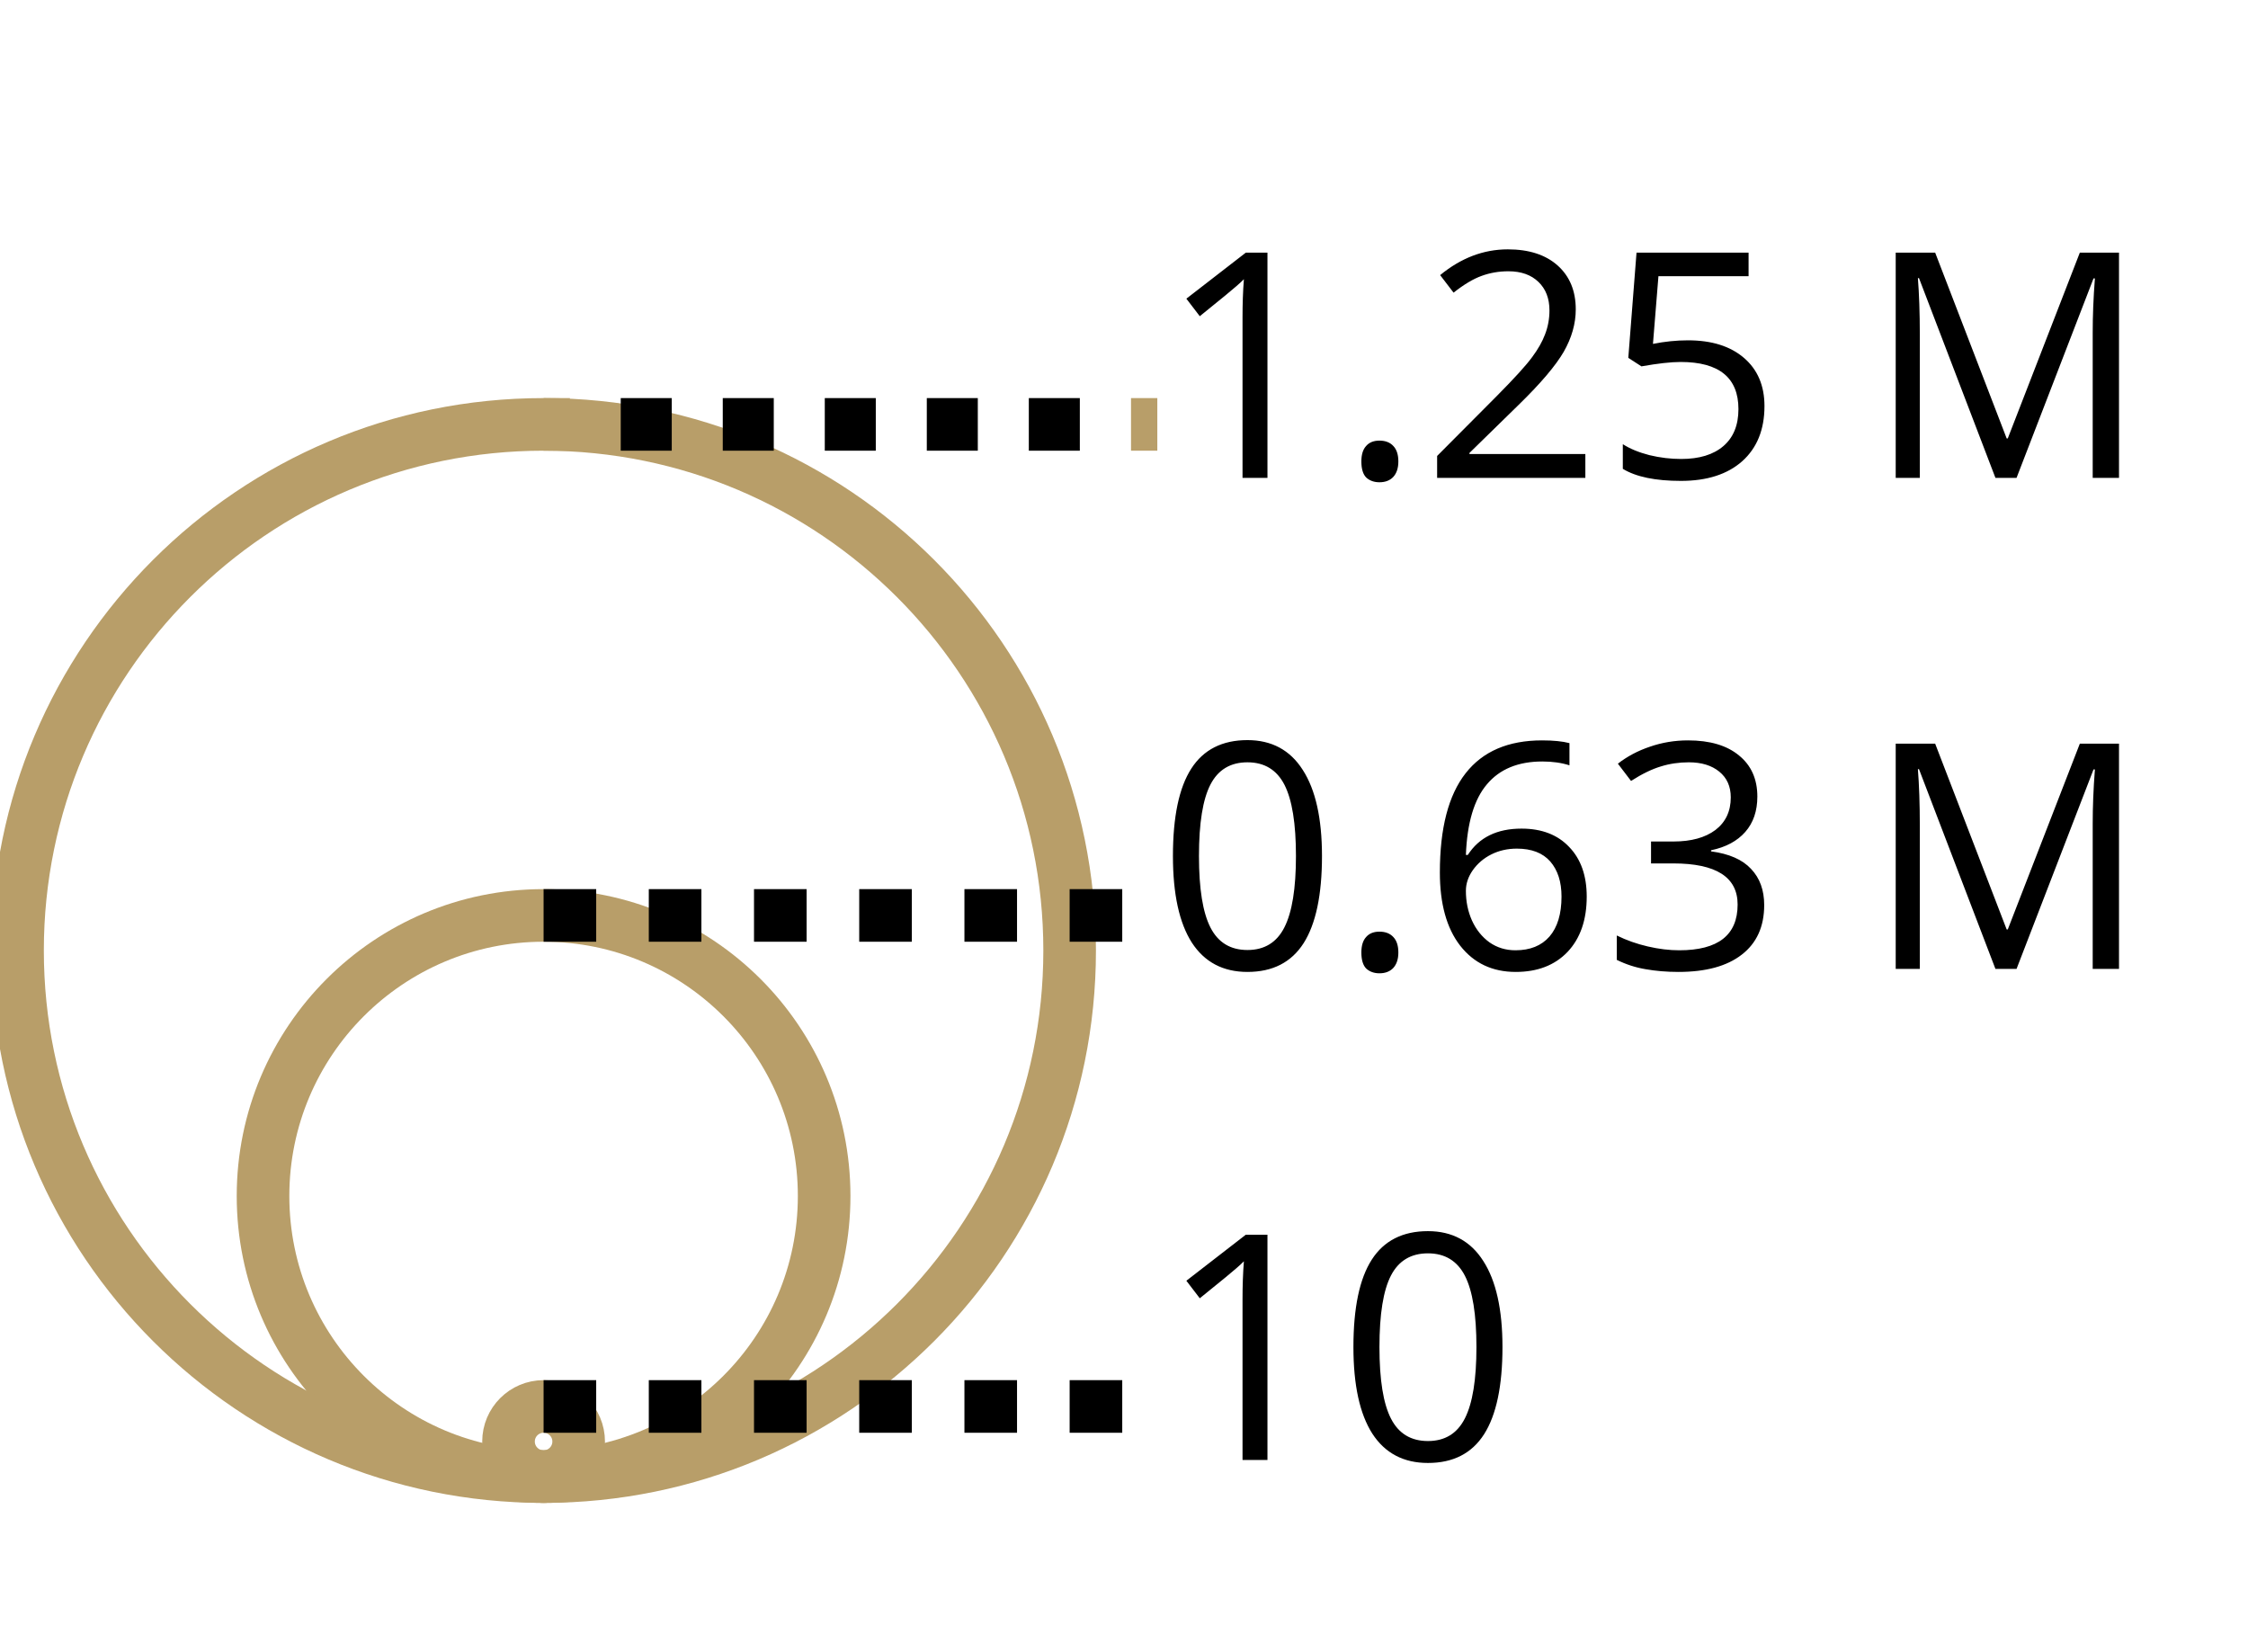
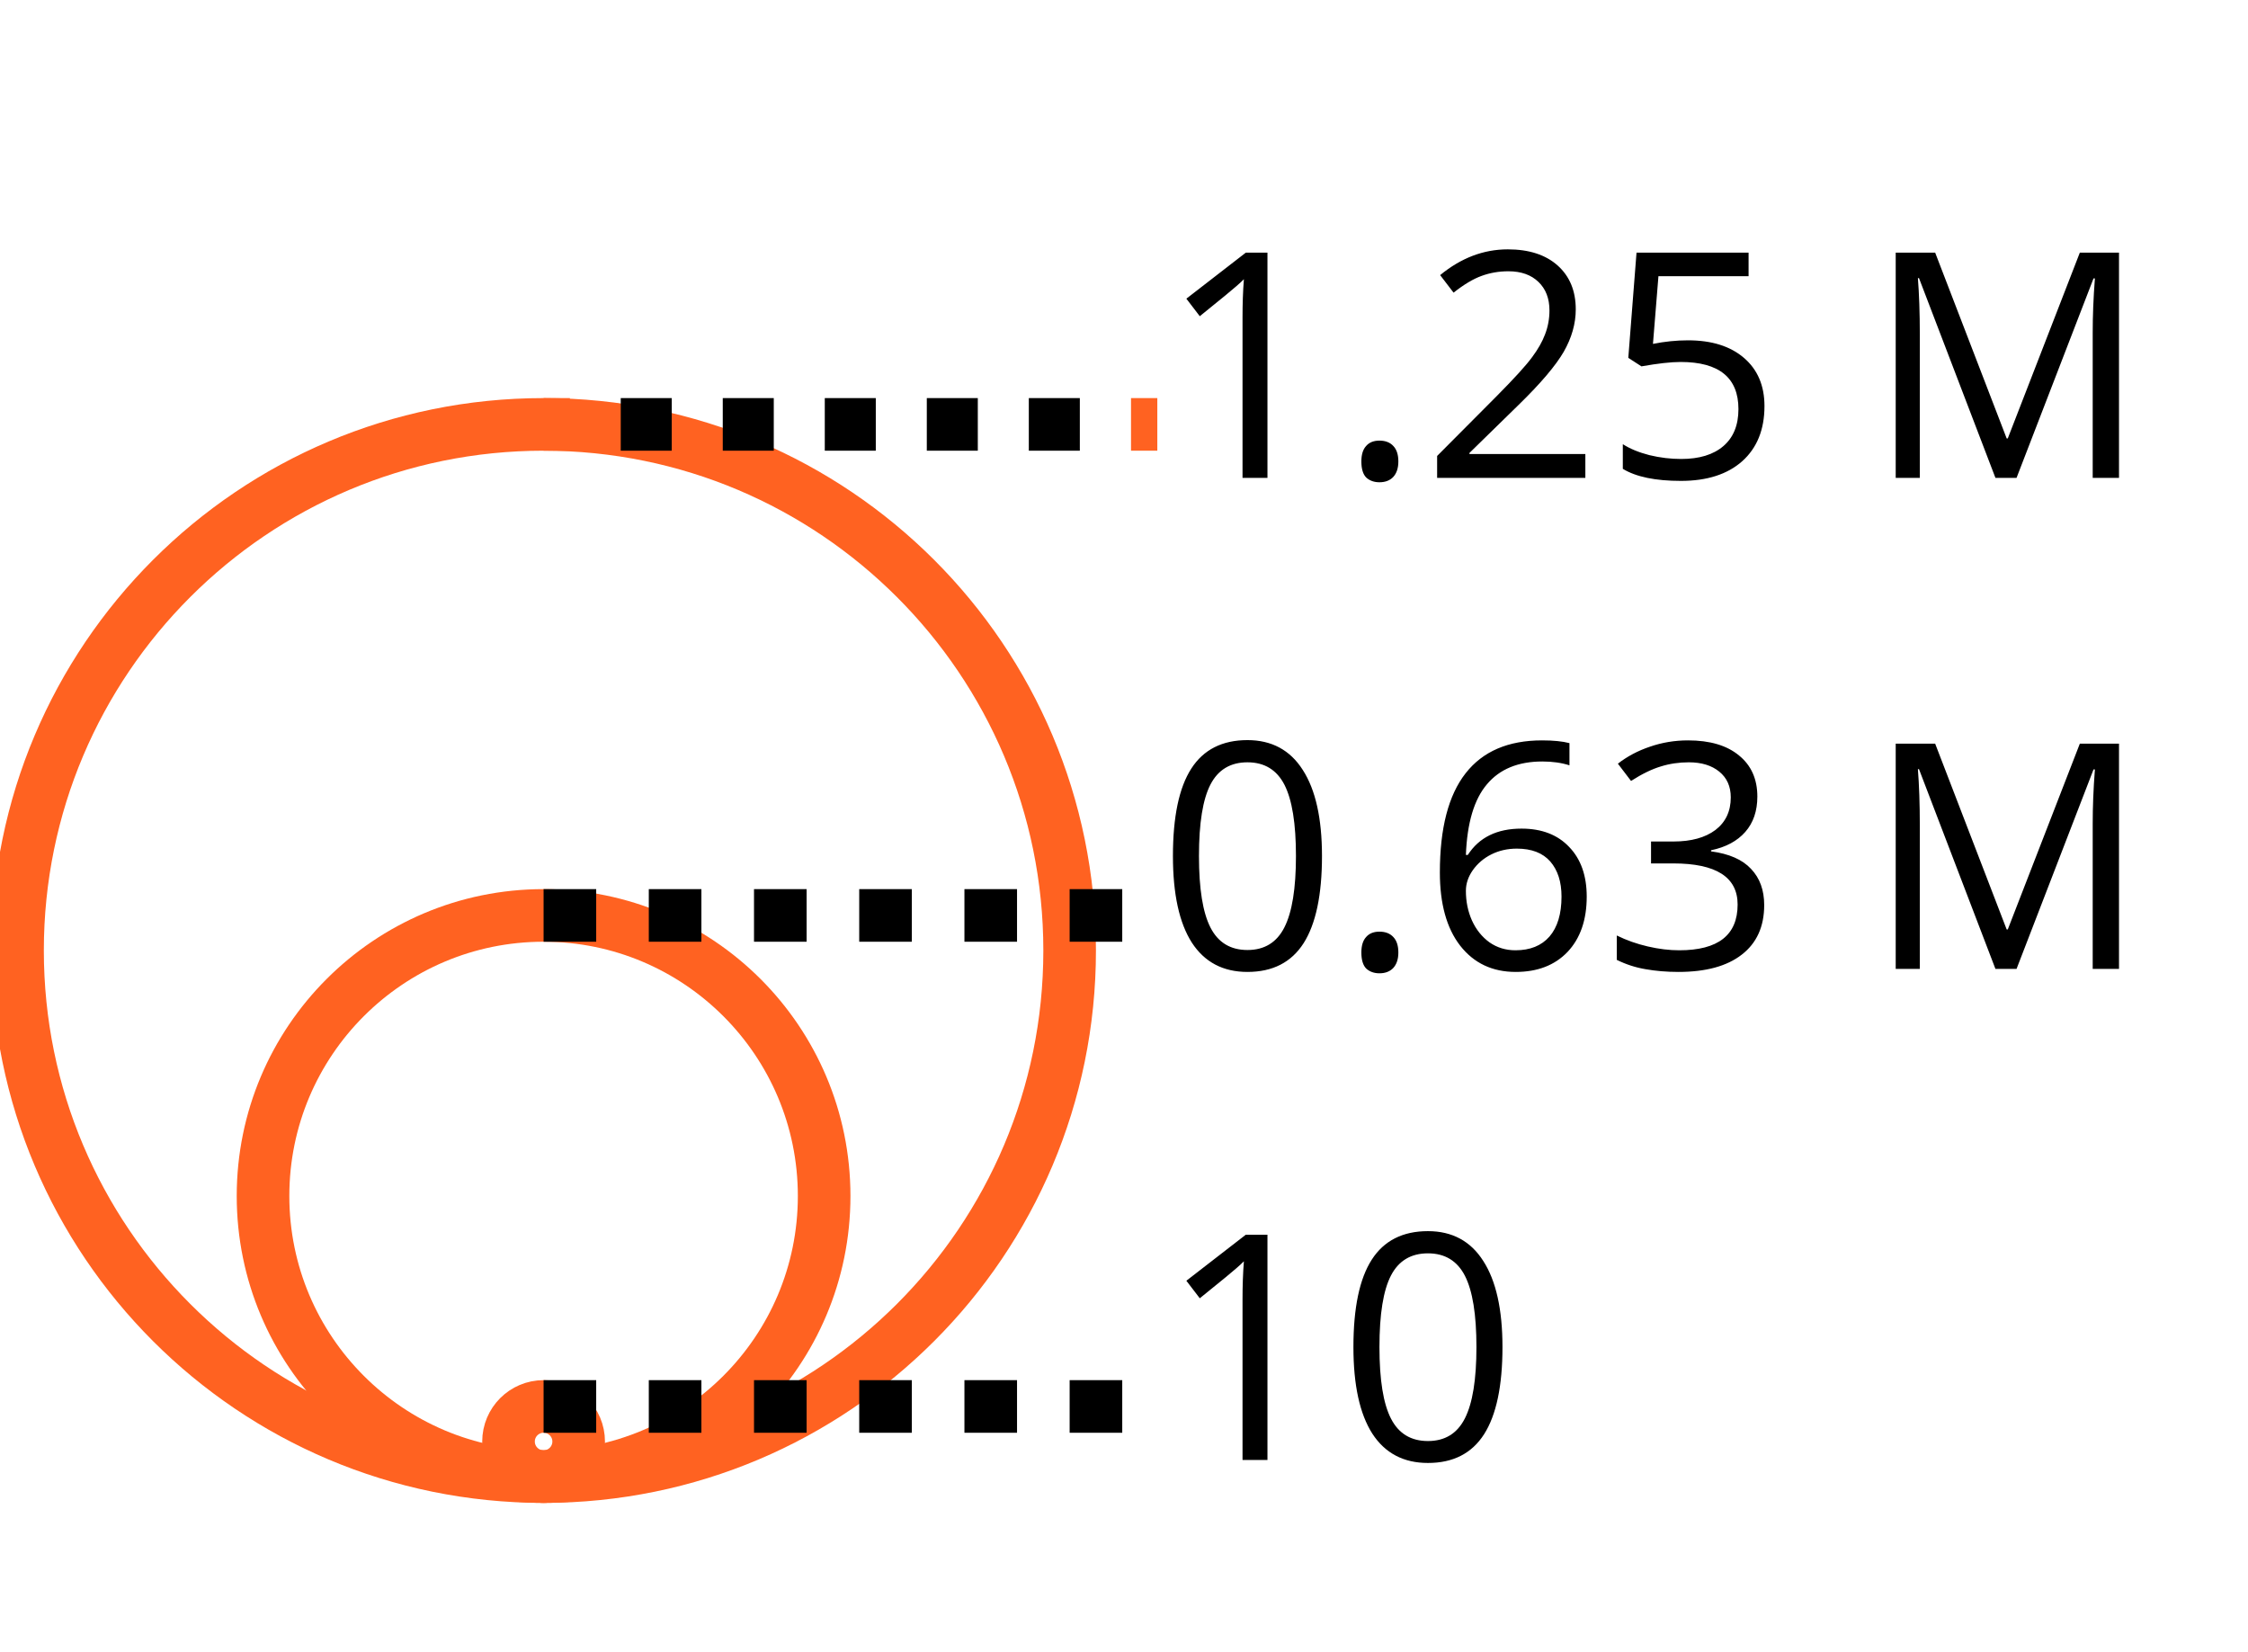
<svg xmlns="http://www.w3.org/2000/svg" version="1.1" id="Layer_1" x="0px" y="0px" viewBox="0 0 128.2 94.2" style="enable-background:new 0 0 128.2 94.2" xml:space="preserve">
  <style type="text/css">
- 	.st0{stroke:#b89e69;stroke-width:3;stroke-miterlimit:10;fill: rgba(184, 158, 105, 0);}
- 	.st1{stroke-width:3;fill:rgba(184, 158, 105, 0);stroke:#000;stroke-width:3;stroke-miterlimit:10;stroke-dasharray:3;}
- 	.st2{fill:rgba(184, 158, 105, 0);}
- 	.st3{stroke-width:3;stroke:#b89e69;stroke-width:3;stroke-miterlimit:10;fill: rgba(184, 158, 105, 0);}
- 	.st4{fill:none;stroke:#000;stroke-width:3;stroke-miterlimit:10;stroke-dasharray:2.909,2.909;fill: rgba(184, 158, 105, 0);}
+ 	.st0{stroke:#FF6221;stroke-width:3;stroke-miterlimit:10;fill: transparent;}
+ 	.st1{stroke-width:3;fill:transparent;stroke:#000;stroke-width:3;stroke-miterlimit:10;stroke-dasharray:3;}
+ 	.st2{fill:transparent;}
+ 	.st3{stroke-width:3;stroke:#FF6221;stroke-width:3;stroke-miterlimit:10;fill: transparent;}
+ 	.st4{fill:none;stroke:#000;stroke-width:3;stroke-miterlimit:10;stroke-dasharray:2.909,2.909;fill: transparent;}
	.st5{fill:#000}
	.st6{font-size:18px;font-family: "Open Sans", Arial, Helvetica, sans-serif;}
</style>
  <g transform="translate(31, 40)">
    <circle class="st0" cx="0" cy="42.2" r="2" />
    <circle class="st0" cx="0" cy="28.2" r="16" />
    <circle class="st0" cx="0" cy="14.2" r="30" />
    <line class="st1" x1="0" y1="40.2" x2="35" y2="40.2" />
    <line class="st1" x1="0" y1="12.2" x2="35" y2="12.2" />
    <g>
      <line class="st2" x1="0" y1="-15.8" x2="35" y2="-15.8" />
      <g>
        <line class="st3" x1="0" y1="-15.8" x2="1.5" y2="-15.8" />
        <line class="st4" x1="4.4" y1="-15.8" x2="32" y2="-15.8" />
        <line class="st3" x1="33.5" y1="-15.8" x2="35" y2="-15.8" />
      </g>
    </g>
    <text transform="matrix(1 0 0 1 35 43.25)" class="st5 st6">10</text>
    <text transform="matrix(1 0 0 1 35 15.25)" class="st5 st6">0.63 M</text>
    <text transform="matrix(1 0 0 1 35 -12.75)" class="st5 st6">1.25 M</text>
  </g>
</svg>
